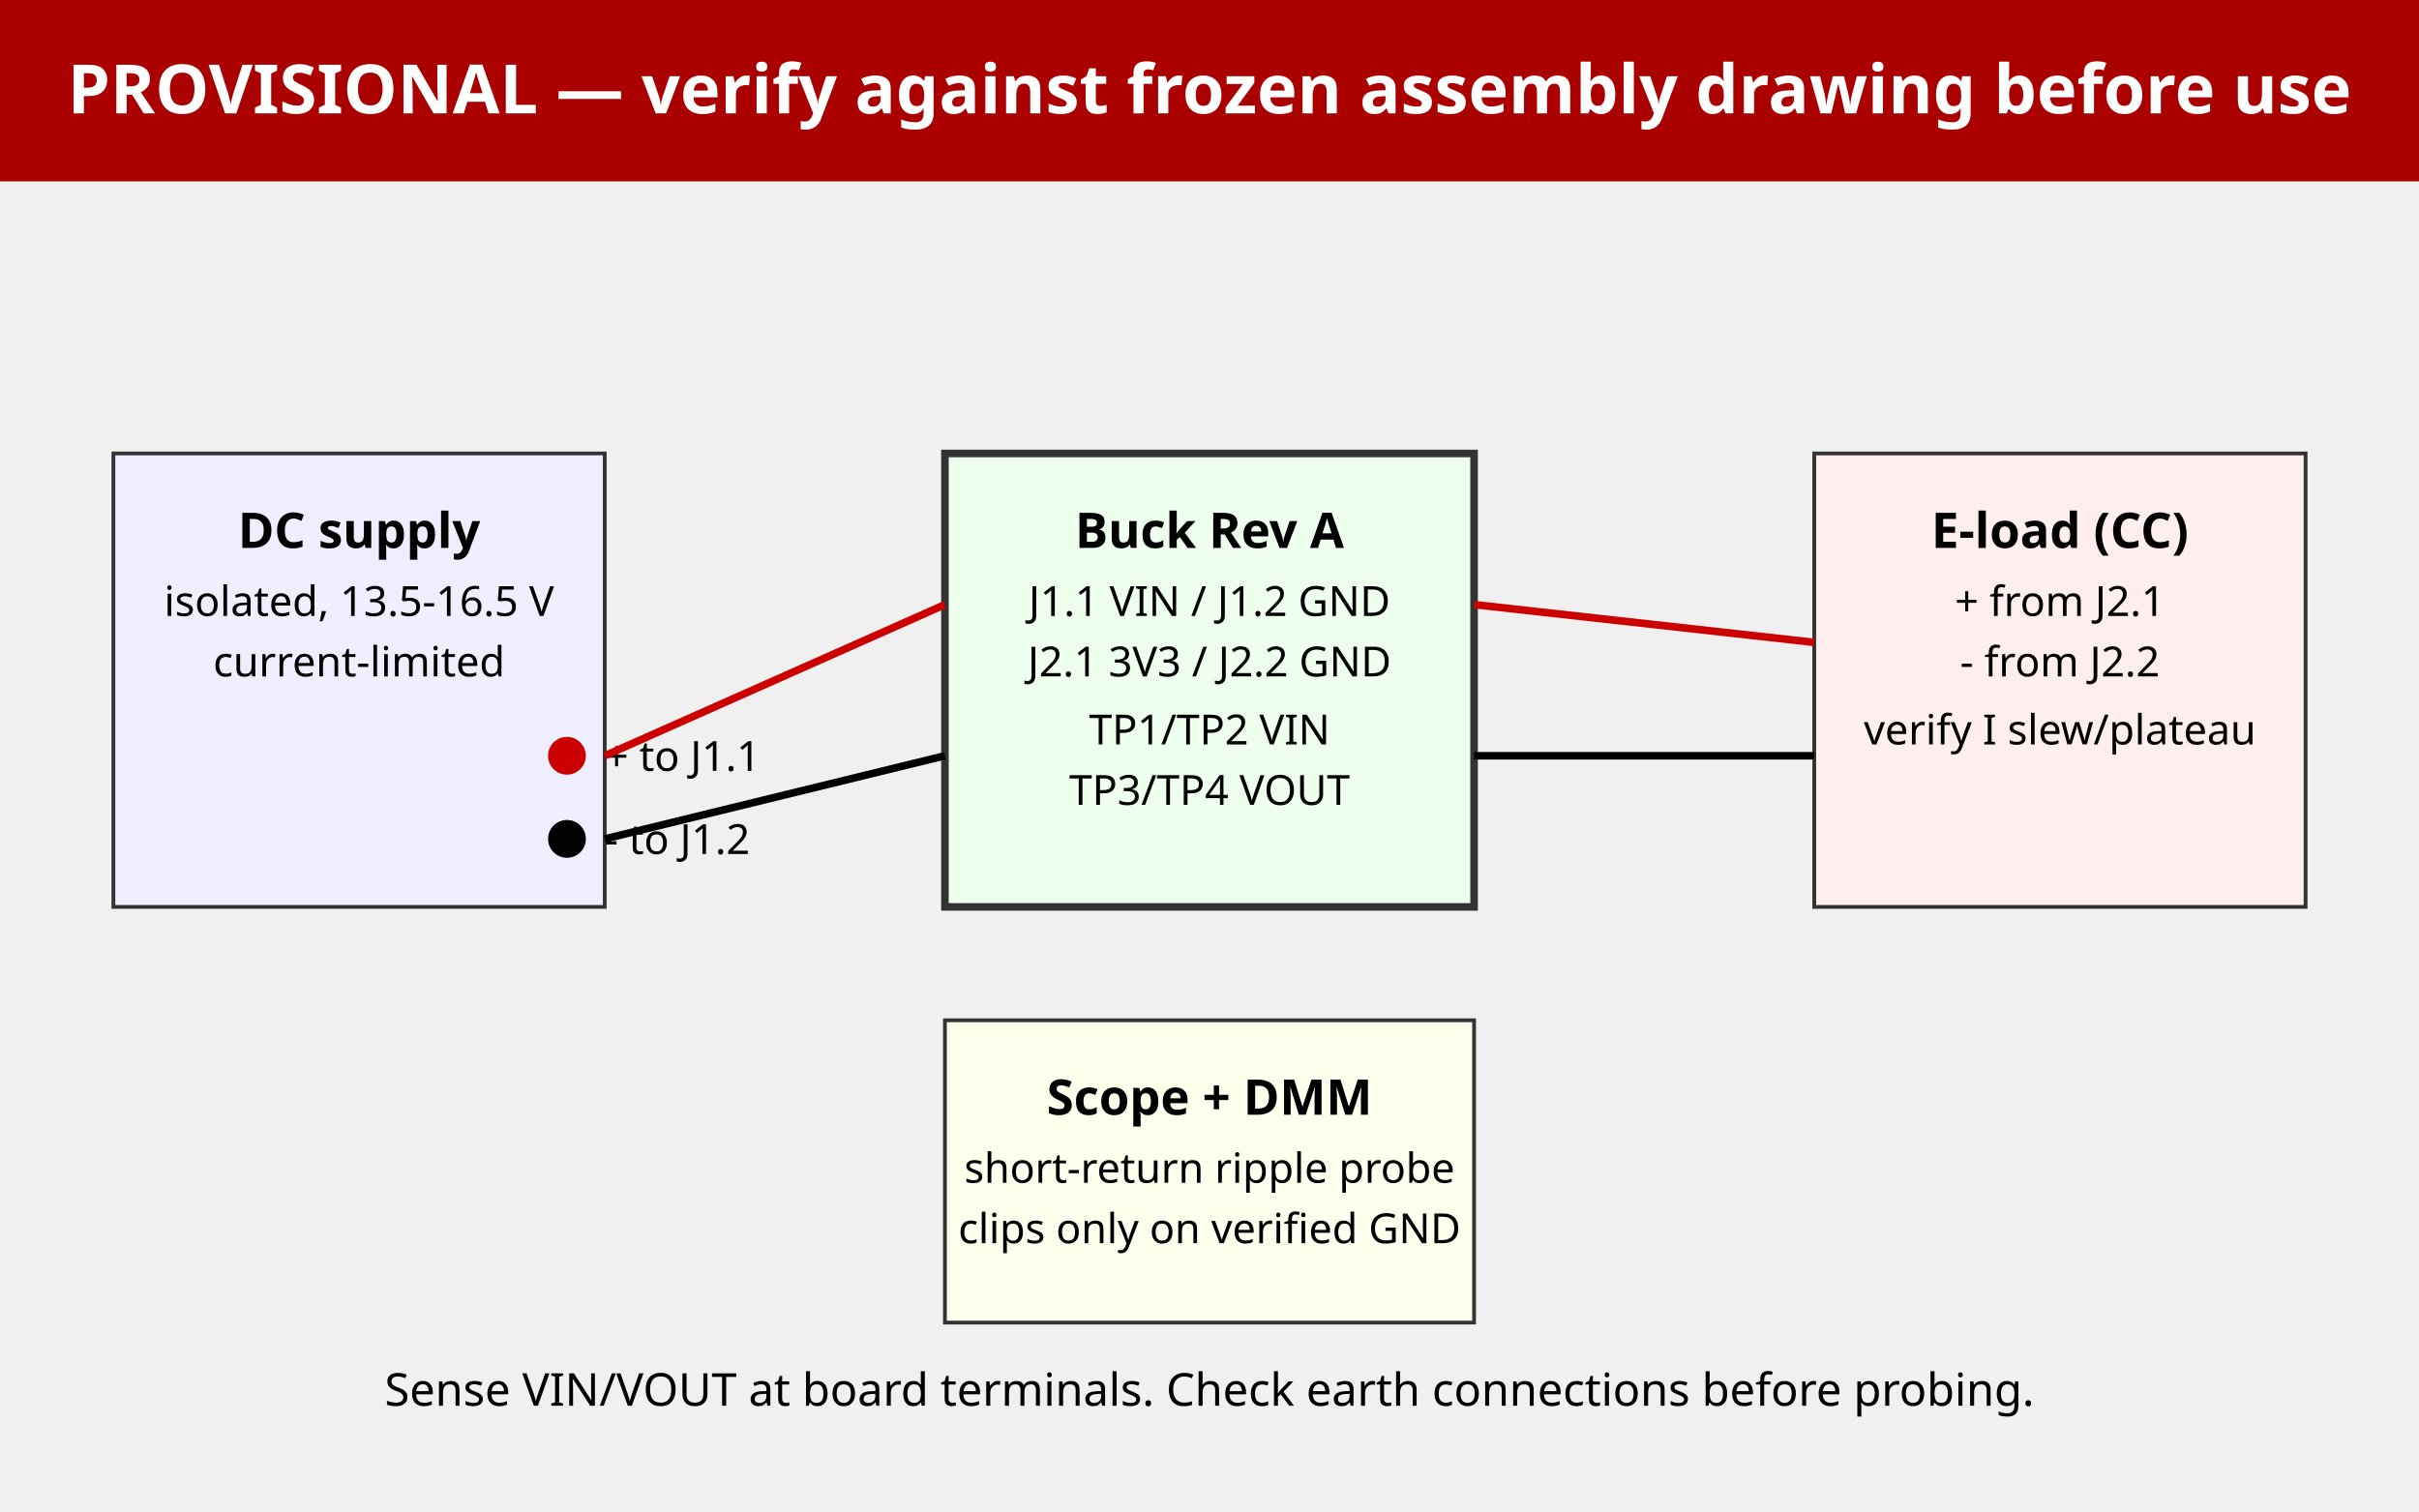
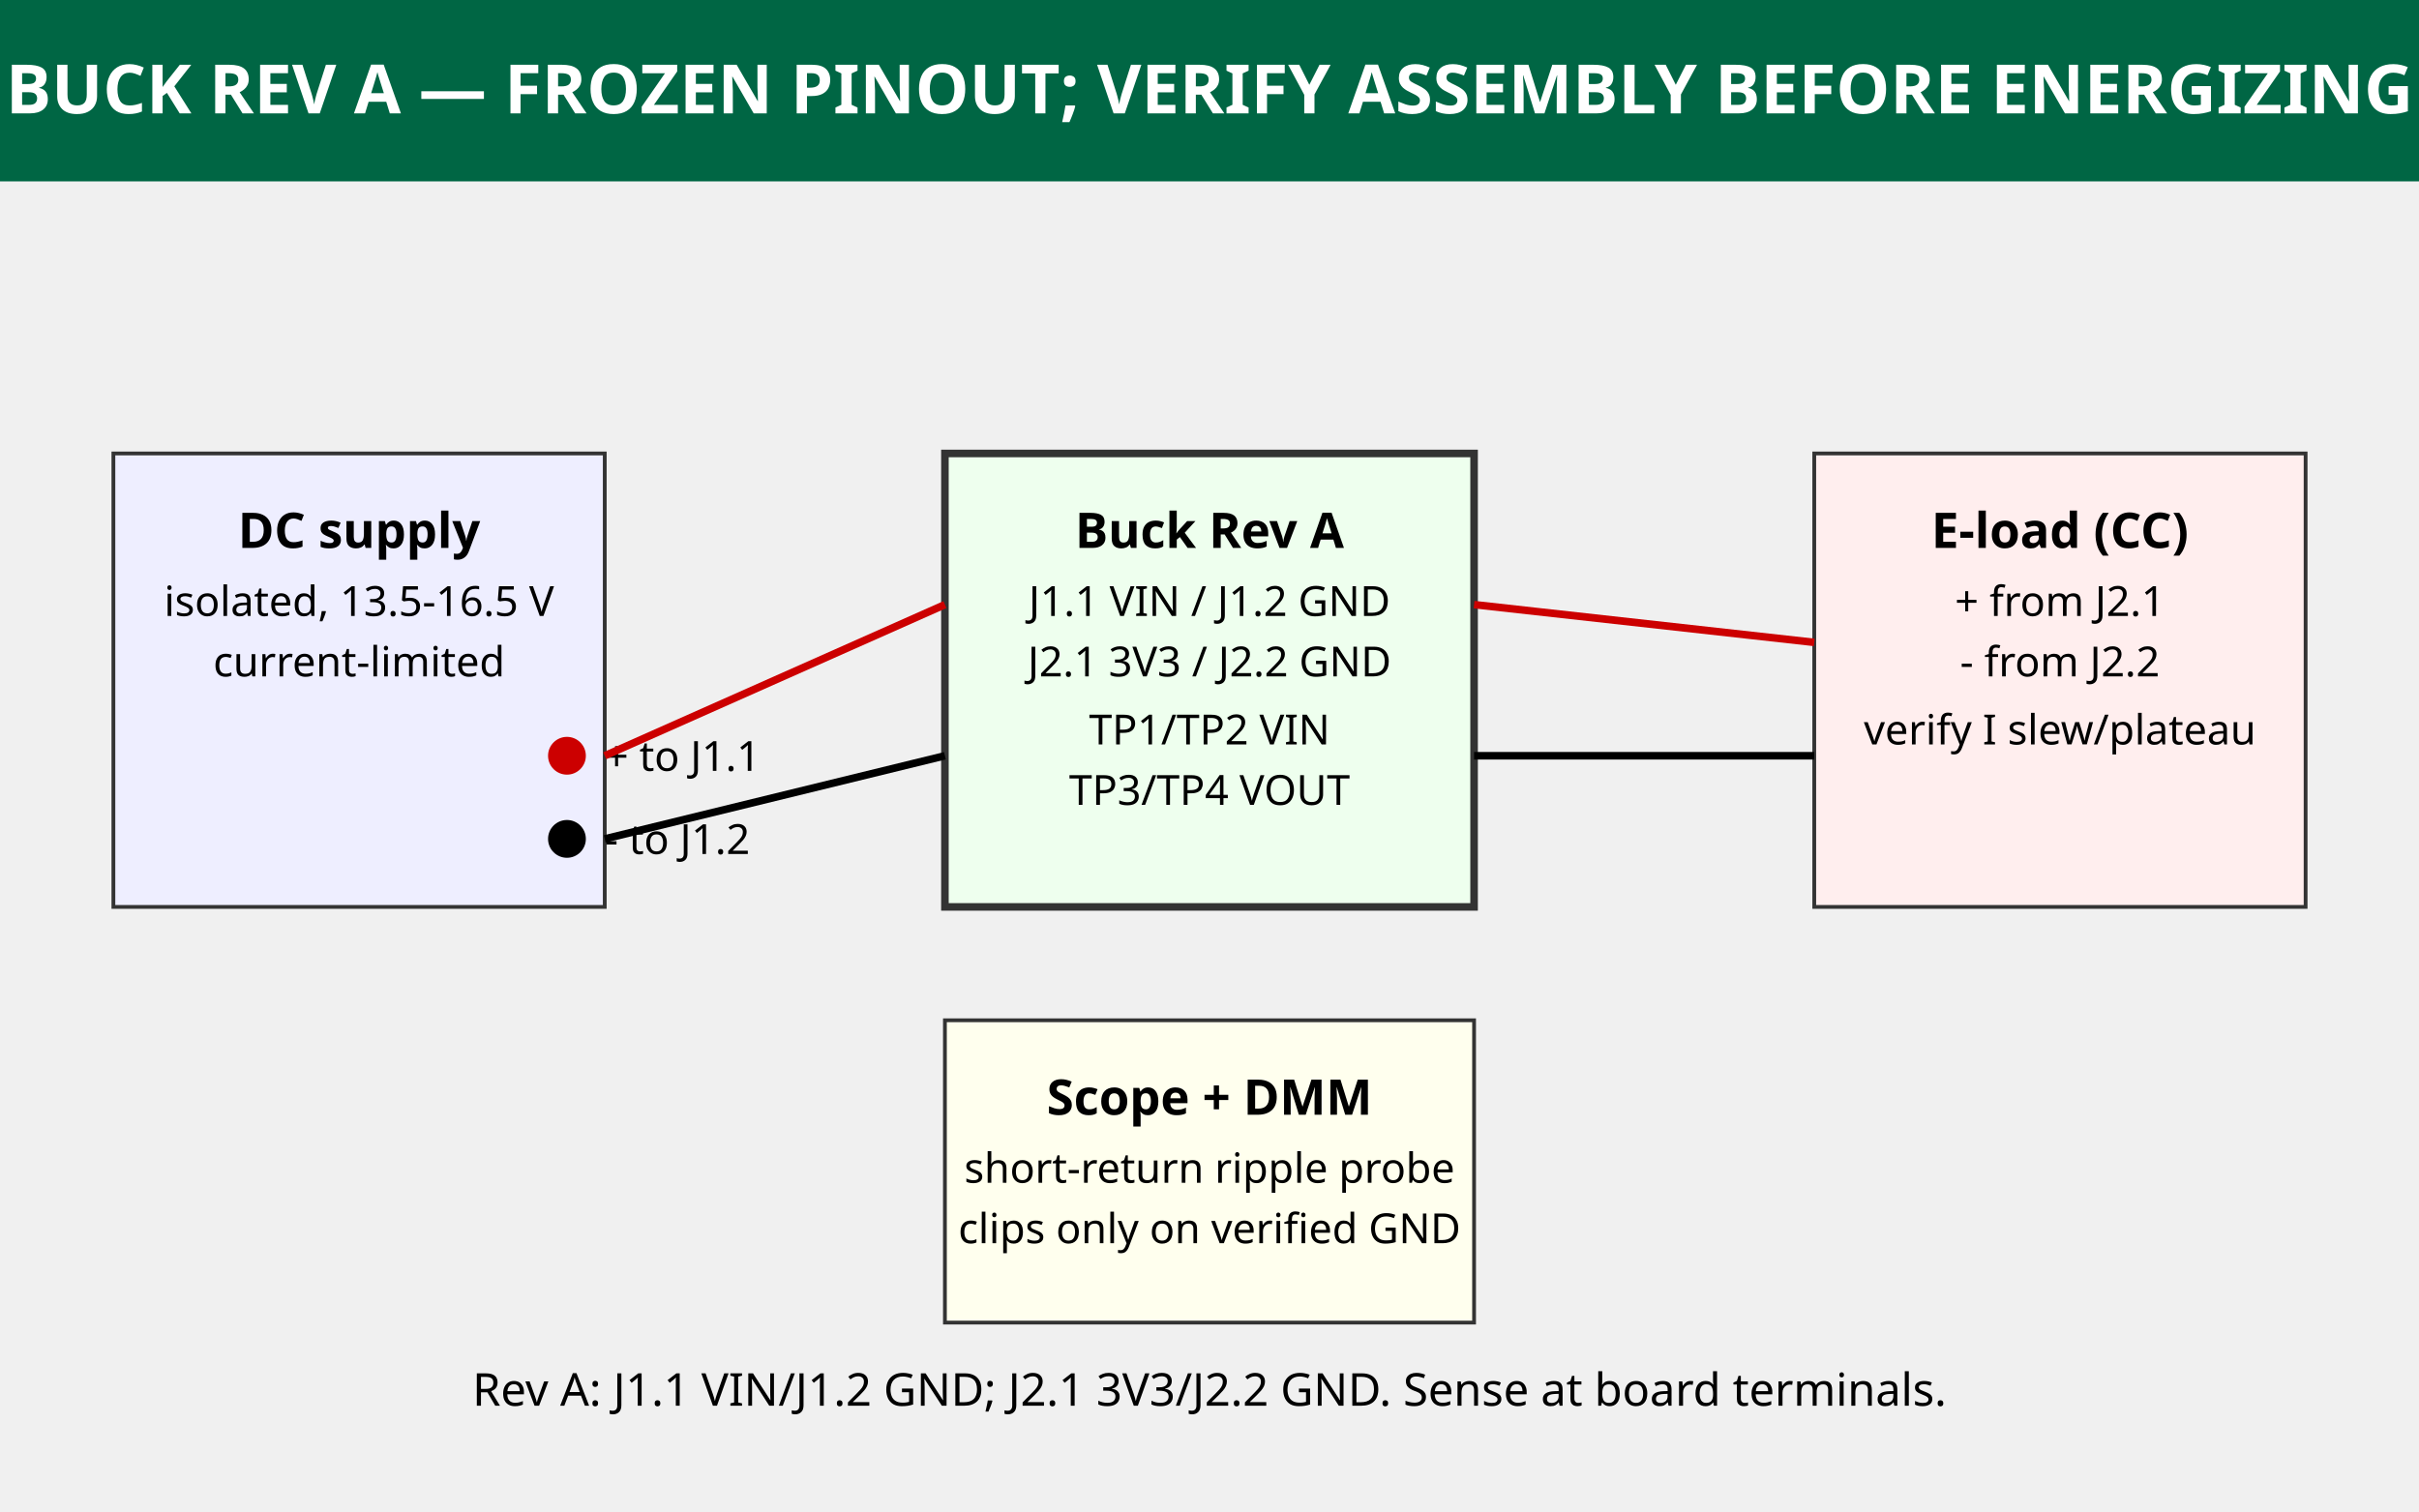
<svg xmlns="http://www.w3.org/2000/svg" width="640" height="400" font-family="sans-serif">
-   <rect x="0" y="0" width="640" height="48" fill="#a00" />
-   <text x="320" y="30" fill="#fff" font-size="18" text-anchor="middle" font-weight="bold">PROVISIONAL — verify against frozen assembly drawing before use</text>
+   <rect x="0" y="0" width="640" height="48" fill="#064" />
+   <text x="320" y="30" fill="#fff" font-size="18" text-anchor="middle" font-weight="bold">BUCK REV A — FROZEN PINOUT; VERIFY ASSEMBLY BEFORE ENERGIZING</text>
  <rect x="30" y="120" width="130" height="120" fill="#eef" stroke="#333" />
  <text x="95" y="145" font-size="13" text-anchor="middle" font-weight="bold">DC supply</text>
  <text x="95" y="163" font-size="11" text-anchor="middle">isolated, 13.5-16.5 V</text>
  <text x="95" y="179" font-size="11" text-anchor="middle">current-limited</text>
  <circle cx="150" cy="200" r="5" fill="#c00" />
  <text x="160" y="204" font-size="11">+ to J1.1</text>
  <circle cx="150" cy="222" r="5" fill="#000" />
  <text x="160" y="226" font-size="11">- to J1.2</text>
  <rect x="250" y="120" width="140" height="120" fill="#efe" stroke="#333" stroke-width="2" />
  <text x="320" y="145" font-size="13" text-anchor="middle" font-weight="bold">Buck Rev A</text>
  <text x="320" y="163" font-size="11" text-anchor="middle">J1.1 VIN / J1.2 GND</text>
  <text x="320" y="179" font-size="11" text-anchor="middle">J2.1 3V3 / J2.2 GND</text>
  <text x="320" y="197" font-size="11" text-anchor="middle">TP1/TP2 VIN</text>
  <text x="320" y="213" font-size="11" text-anchor="middle">TP3/TP4 VOUT</text>
  <rect x="480" y="120" width="130" height="120" fill="#fee" stroke="#333" />
  <text x="545" y="145" font-size="13" text-anchor="middle" font-weight="bold">E-load (CC)</text>
  <text x="545" y="163" font-size="11" text-anchor="middle">+ from J2.1</text>
  <text x="545" y="179" font-size="11" text-anchor="middle">- from J2.2</text>
  <text x="545" y="197" font-size="11" text-anchor="middle">verify I slew/plateau</text>
  <line x1="160" y1="200" x2="250" y2="160" stroke="#c00" stroke-width="2" />
  <line x1="160" y1="222" x2="250" y2="200" stroke="#000" stroke-width="2" />
  <line x1="390" y1="160" x2="480" y2="170" stroke="#c00" stroke-width="2" />
  <line x1="390" y1="200" x2="480" y2="200" stroke="#000" stroke-width="2" />
  <rect x="250" y="270" width="140" height="80" fill="#ffe" stroke="#333" />
  <text x="320" y="295" font-size="13" text-anchor="middle" font-weight="bold">Scope + DMM</text>
  <text x="320" y="313" font-size="11" text-anchor="middle">short-return ripple probe</text>
  <text x="320" y="329" font-size="11" text-anchor="middle">clips only on verified GND</text>
-   <text x="320" y="372" font-size="12" text-anchor="middle">Sense VIN/VOUT at board terminals. Check earth connections before probing.</text>
+   <text x="320" y="372" font-size="12" text-anchor="middle">Rev A: J1.1 VIN/J1.2 GND; J2.1 3V3/J2.2 GND. Sense at board terminals.</text>
</svg>
